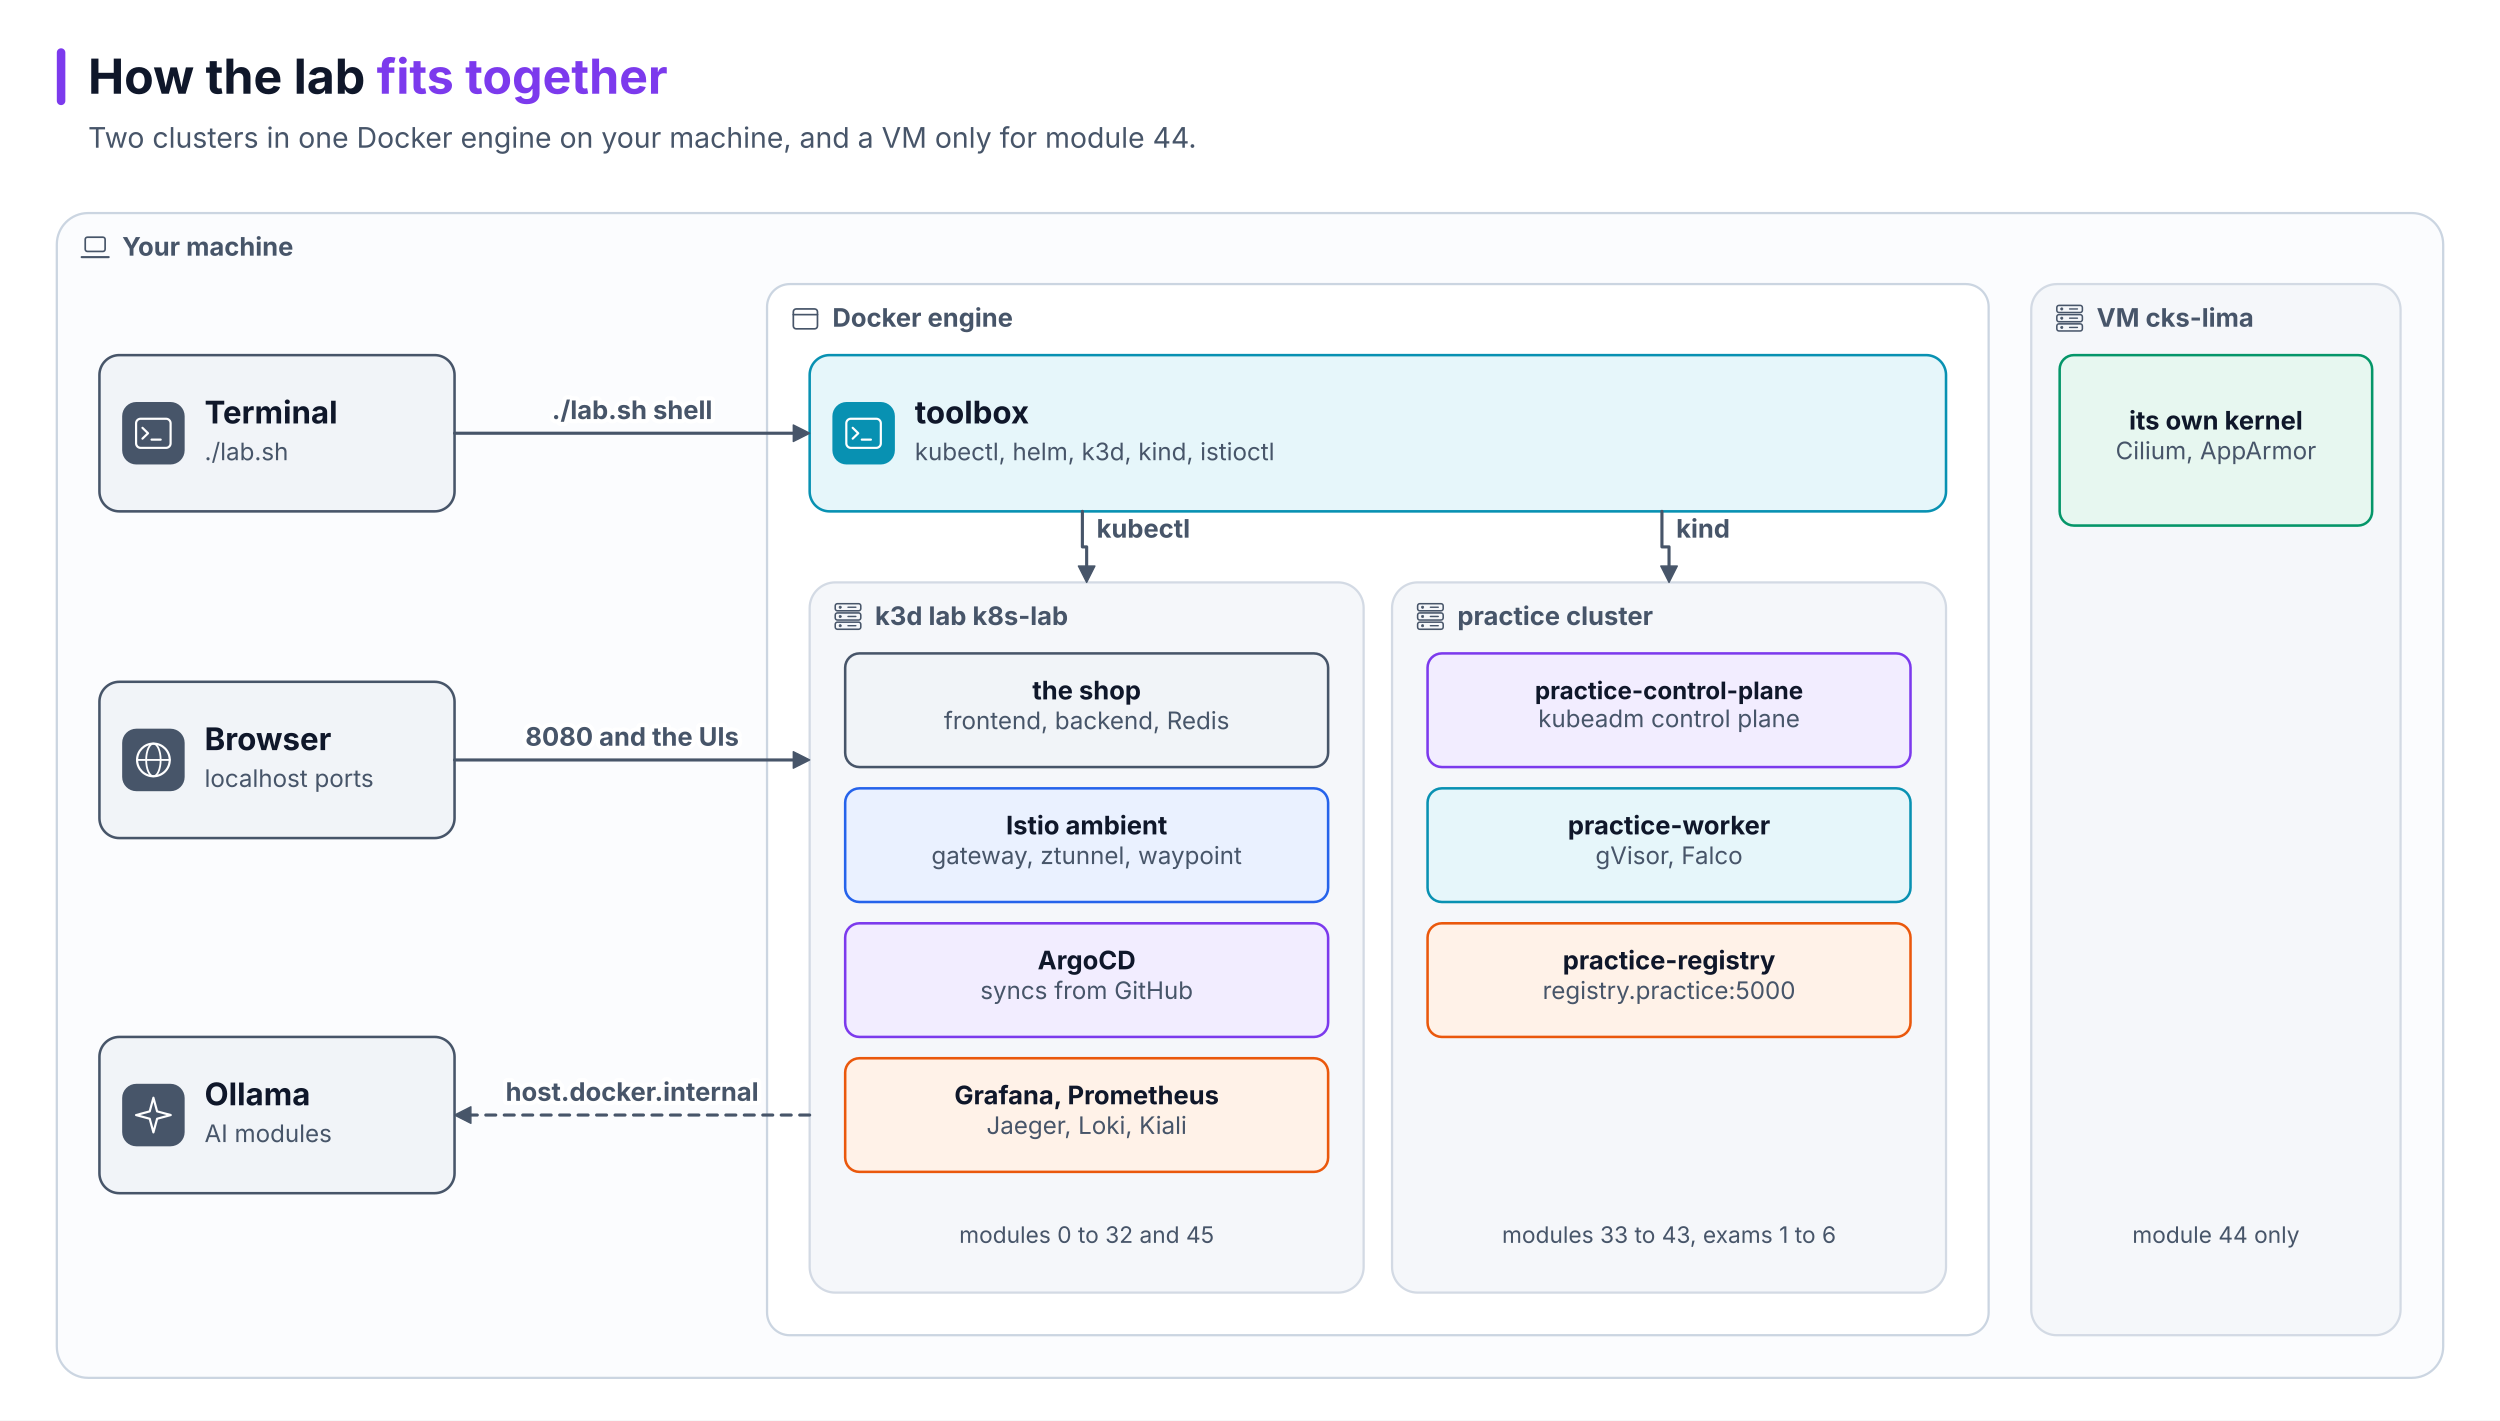
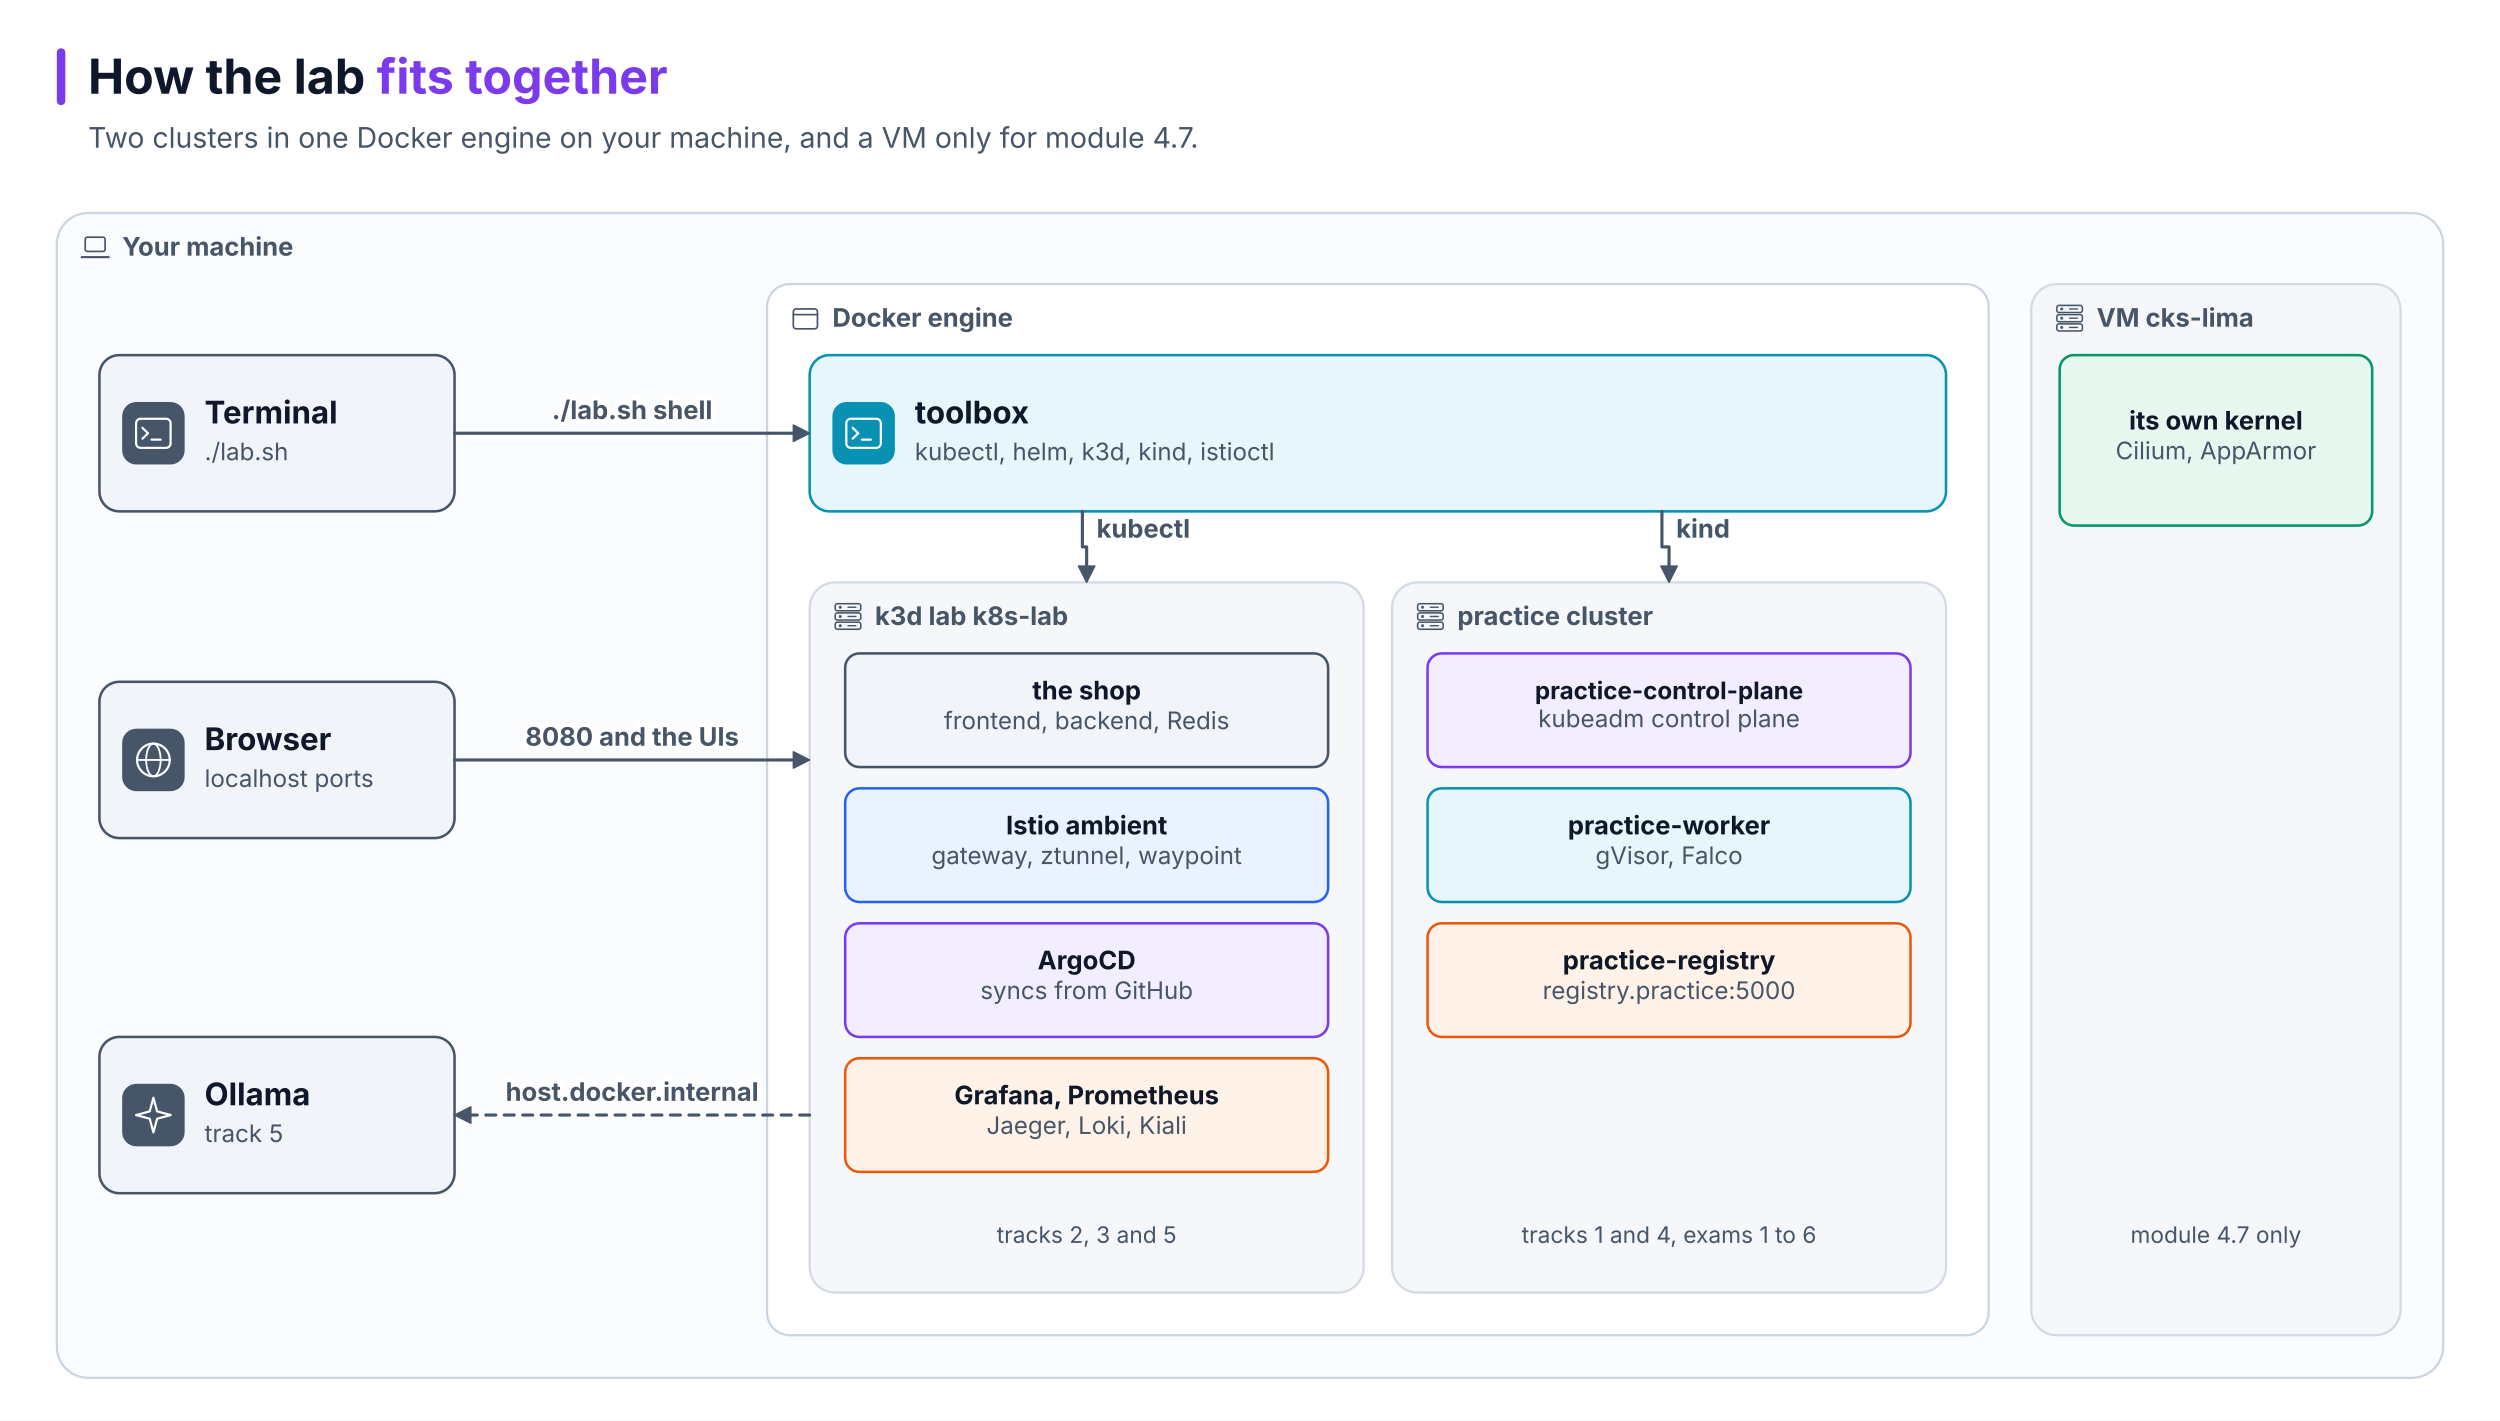
<svg xmlns="http://www.w3.org/2000/svg" width="1760" height="1000" viewBox="0 0 1760 1000" font-family="Inter, -apple-system, 'Segoe UI', Helvetica, Arial, sans-serif">
  <rect width="1760" height="1000" fill="#ffffff" />
  <rect x="40.0" y="34.0" width="6.0" height="40.0" rx="3.0" fill="#7c3aed" stroke="none" />
  <text x="62" y="66" font-size="34" font-weight="700" fill="#0f172a">How the lab <tspan fill="#7c3aed">fits together</tspan>
  </text>
-   <text x="62.0" y="104.0" font-size="20.0" fill="#475569" text-anchor="start">Two clusters in one Docker engine on your machine, and a VM only for module 44.</text>
+   <text x="62.0" y="104.0" font-size="20.0" fill="#475569" text-anchor="start">Two clusters in one Docker engine on your machine, and a VM only for module 4.7.</text>
  <rect x="40.0" y="150.0" width="1680.0" height="820.0" rx="22.0" fill="#fbfcfe" stroke="#cbd5e1" stroke-width="1.6" />
  <rect x="60.0" y="167.0" width="14.0" height="10.0" rx="1.5" fill="none" stroke="#475569" stroke-width="1.2" />
  <polyline points="57.5,181.0 76.5,181.0" fill="none" stroke="#475569" stroke-width="1.50" stroke-linecap="round" stroke-linejoin="round" />
  <text x="86.0" y="180.0" font-size="18.0" fill="#475569" font-weight="700" text-anchor="start">Your machine</text>
  <rect x="70.0" y="250.0" width="250.0" height="110.0" rx="14.0" fill="#f1f4f8" stroke="#475569" stroke-width="1.8" />
  <rect x="86.0" y="283.0" width="44.0" height="44.0" rx="10.0" fill="#475569" stroke="none" />
  <rect x="95.8" y="294.8" width="24.3" height="20.5" rx="3.2" fill="none" stroke="#ffffff" stroke-width="1.536" />
  <polyline points="100.3,301.2 104.2,305.0 100.3,308.8" fill="none" stroke="#ffffff" stroke-width="1.54" stroke-linecap="round" stroke-linejoin="round" />
  <polyline points="106.7,309.5 113.1,309.5" fill="none" stroke="#ffffff" stroke-width="1.54" stroke-linecap="round" stroke-linejoin="round" />
  <text x="144.0" y="298.1" font-size="22.0" fill="#0f172a" font-weight="700" text-anchor="start">Terminal</text>
  <text x="144.0" y="324.0" font-size="17.0" fill="#475569" text-anchor="start">./lab.sh</text>
  <rect x="70.0" y="480.0" width="250.0" height="110.0" rx="14.0" fill="#f1f4f8" stroke="#475569" stroke-width="1.8" />
  <rect x="86.0" y="513.0" width="44.0" height="44.0" rx="10.0" fill="#475569" stroke="none" />
  <ellipse cx="108.0" cy="535.0" rx="11.5" ry="11.5" fill="none" stroke="#ffffff" stroke-width="1.54" />
  <ellipse cx="108.0" cy="535.0" rx="5.1" ry="11.5" fill="none" stroke="#ffffff" stroke-width="1.28" />
  <polyline points="96.5,535.0 119.5,535.0" fill="none" stroke="#ffffff" stroke-width="1.28" stroke-linecap="round" stroke-linejoin="round" />
  <text x="144.0" y="528.1" font-size="22.0" fill="#0f172a" font-weight="700" text-anchor="start">Browser</text>
  <text x="144.0" y="554.0" font-size="17.0" fill="#475569" text-anchor="start">localhost ports</text>
  <rect x="70.0" y="730.0" width="250.0" height="110.0" rx="14.0" fill="#f1f4f8" stroke="#475569" stroke-width="1.8" />
  <rect x="86.0" y="763.0" width="44.0" height="44.0" rx="10.0" fill="#475569" stroke="none" />
  <polygon points="108.0,772.8 110.6,782.4 120.2,785.0 110.6,787.6 108.0,797.2 105.4,787.6 95.8,785.0 105.4,782.4" fill="none" stroke="#ffffff" stroke-width="1.54" stroke-linejoin="round" />
  <text x="144.0" y="778.1" font-size="22.0" fill="#0f172a" font-weight="700" text-anchor="start">Ollama</text>
-   <text x="144.0" y="804.0" font-size="17.0" fill="#475569" text-anchor="start">AI modules</text>
+   <text x="144.0" y="804.0" font-size="17.0" fill="#475569" text-anchor="start">track 5</text>
  <rect x="540.0" y="200.0" width="860.0" height="740.0" rx="16.0" fill="#ffffff" stroke="#cbd5e1" stroke-width="1.6" />
  <rect x="558.5" y="217.5" width="17.0" height="14.0" rx="2.0" fill="none" stroke="#475569" stroke-width="1.2" />
  <polyline points="558.5,221.5 575.5,221.5" fill="none" stroke="#475569" stroke-width="1.20" stroke-linecap="round" stroke-linejoin="round" />
  <text x="586.0" y="230.0" font-size="18.0" fill="#475569" font-weight="700" text-anchor="start">Docker engine</text>
  <rect x="570.0" y="250.0" width="800.0" height="110.0" rx="14.0" fill="#e6f6fa" stroke="#0891b2" stroke-width="1.8" />
  <rect x="586.0" y="283.0" width="44.0" height="44.0" rx="10.0" fill="#0891b2" stroke="none" />
  <rect x="595.8" y="294.8" width="24.3" height="20.5" rx="3.2" fill="none" stroke="#ffffff" stroke-width="1.536" />
  <polyline points="600.3,301.2 604.2,305.0 600.3,308.8" fill="none" stroke="#ffffff" stroke-width="1.54" stroke-linecap="round" stroke-linejoin="round" />
  <polyline points="606.7,309.5 613.1,309.5" fill="none" stroke="#ffffff" stroke-width="1.54" stroke-linecap="round" stroke-linejoin="round" />
  <text x="644.0" y="298.1" font-size="22.0" fill="#0f172a" font-weight="700" text-anchor="start">toolbox</text>
  <text x="644.0" y="324.0" font-size="17.0" fill="#475569" text-anchor="start">kubectl, helm, k3d, kind, istioctl</text>
  <rect x="570.0" y="410.0" width="390.0" height="500.0" rx="18.0" fill="#f5f7fa" stroke="#d3dae4" stroke-width="1.6" />
  <rect x="588.0" y="425.0" width="18.0" height="5.0" rx="1.5" fill="none" stroke="#475569" stroke-width="1.1" />
  <ellipse cx="591.5" cy="427.5" rx="0.8" ry="0.8" fill="#475569" stroke="#475569" stroke-width="0.50" />
  <polyline points="597.0,427.5 602.5,427.5" fill="none" stroke="#475569" stroke-width="1.00" stroke-linecap="round" stroke-linejoin="round" />
  <rect x="588.0" y="431.5" width="18.0" height="5.0" rx="1.5" fill="none" stroke="#475569" stroke-width="1.1" />
  <ellipse cx="591.5" cy="434.0" rx="0.8" ry="0.8" fill="#475569" stroke="#475569" stroke-width="0.50" />
  <polyline points="597.0,434.0 602.5,434.0" fill="none" stroke="#475569" stroke-width="1.00" stroke-linecap="round" stroke-linejoin="round" />
  <rect x="588.0" y="438.0" width="18.0" height="5.0" rx="1.5" fill="none" stroke="#475569" stroke-width="1.1" />
  <ellipse cx="591.5" cy="440.5" rx="0.8" ry="0.8" fill="#475569" stroke="#475569" stroke-width="0.50" />
  <polyline points="597.0,440.5 602.5,440.5" fill="none" stroke="#475569" stroke-width="1.00" stroke-linecap="round" stroke-linejoin="round" />
  <text x="616.0" y="440.0" font-size="18.0" fill="#475569" font-weight="700" text-anchor="start">k3d lab k8s-lab</text>
  <rect x="595.0" y="460.0" width="340.0" height="80.0" rx="10.0" fill="#f1f4f8" stroke="#475569" stroke-width="1.8" />
  <text x="765.0" y="492.4" font-size="18.0" fill="#0f172a" font-weight="700" text-anchor="middle">the shop</text>
  <text x="765.0" y="513.3" font-size="17.0" fill="#475569" text-anchor="middle">frontend, backend, Redis</text>
  <rect x="595.0" y="555.0" width="340.0" height="80.0" rx="10.0" fill="#eaf1ff" stroke="#2563eb" stroke-width="1.8" />
  <text x="765.0" y="587.4" font-size="18.0" fill="#0f172a" font-weight="700" text-anchor="middle">Istio ambient</text>
  <text x="765.0" y="608.3" font-size="17.0" fill="#475569" text-anchor="middle">gateway, ztunnel, waypoint</text>
  <rect x="595.0" y="650.0" width="340.0" height="80.0" rx="10.0" fill="#f2edff" stroke="#7c3aed" stroke-width="1.8" />
  <text x="765.0" y="682.4" font-size="18.0" fill="#0f172a" font-weight="700" text-anchor="middle">ArgoCD</text>
  <text x="765.0" y="703.3" font-size="17.0" fill="#475569" text-anchor="middle">syncs from GitHub</text>
  <rect x="595.0" y="745.0" width="340.0" height="80.0" rx="10.0" fill="#fff2e8" stroke="#ea580c" stroke-width="1.8" />
  <text x="765.0" y="777.4" font-size="18.0" fill="#0f172a" font-weight="700" text-anchor="middle">Grafana, Prometheus</text>
  <text x="765.0" y="798.3" font-size="17.0" fill="#475569" text-anchor="middle">Jaeger, Loki, Kiali</text>
-   <text x="765.0" y="875.0" font-size="16.0" fill="#475569" text-anchor="middle">modules 0 to 32 and 45</text>
+   <text x="765.0" y="875.0" font-size="16.0" fill="#475569" text-anchor="middle">tracks 2, 3 and 5</text>
  <rect x="980.0" y="410.0" width="390.0" height="500.0" rx="18.0" fill="#f5f7fa" stroke="#d3dae4" stroke-width="1.6" />
  <rect x="998.0" y="425.0" width="18.0" height="5.0" rx="1.5" fill="none" stroke="#475569" stroke-width="1.1" />
  <ellipse cx="1001.5" cy="427.5" rx="0.8" ry="0.8" fill="#475569" stroke="#475569" stroke-width="0.50" />
  <polyline points="1007.0,427.5 1012.5,427.5" fill="none" stroke="#475569" stroke-width="1.00" stroke-linecap="round" stroke-linejoin="round" />
  <rect x="998.0" y="431.5" width="18.0" height="5.0" rx="1.5" fill="none" stroke="#475569" stroke-width="1.1" />
  <ellipse cx="1001.5" cy="434.0" rx="0.8" ry="0.8" fill="#475569" stroke="#475569" stroke-width="0.50" />
  <polyline points="1007.0,434.0 1012.5,434.0" fill="none" stroke="#475569" stroke-width="1.00" stroke-linecap="round" stroke-linejoin="round" />
  <rect x="998.0" y="438.0" width="18.0" height="5.0" rx="1.5" fill="none" stroke="#475569" stroke-width="1.1" />
  <ellipse cx="1001.5" cy="440.5" rx="0.8" ry="0.8" fill="#475569" stroke="#475569" stroke-width="0.50" />
  <polyline points="1007.0,440.5 1012.5,440.5" fill="none" stroke="#475569" stroke-width="1.00" stroke-linecap="round" stroke-linejoin="round" />
  <text x="1026.0" y="440.0" font-size="18.0" fill="#475569" font-weight="700" text-anchor="start">practice cluster</text>
  <rect x="1005.0" y="460.0" width="340.0" height="80.0" rx="10.0" fill="#f2edff" stroke="#7c3aed" stroke-width="1.8" />
  <text x="1175.0" y="492.2" font-size="17.0" fill="#0f172a" font-weight="700" text-anchor="middle">practice-control-plane</text>
  <text x="1175.0" y="511.9" font-size="17.0" fill="#475569" text-anchor="middle">kubeadm control plane</text>
  <rect x="1005.0" y="555.0" width="340.0" height="80.0" rx="10.0" fill="#e6f6fa" stroke="#0891b2" stroke-width="1.8" />
  <text x="1175.0" y="587.4" font-size="18.0" fill="#0f172a" font-weight="700" text-anchor="middle">practice-worker</text>
  <text x="1175.0" y="608.3" font-size="17.0" fill="#475569" text-anchor="middle">gVisor, Falco</text>
  <rect x="1005.0" y="650.0" width="340.0" height="80.0" rx="10.0" fill="#fff2e8" stroke="#ea580c" stroke-width="1.8" />
  <text x="1175.0" y="682.4" font-size="18.0" fill="#0f172a" font-weight="700" text-anchor="middle">practice-registry</text>
  <text x="1175.0" y="703.3" font-size="17.0" fill="#475569" text-anchor="middle">registry.practice:5000</text>
-   <text x="1175.0" y="875.0" font-size="16.0" fill="#475569" text-anchor="middle">modules 33 to 43, exams 1 to 6</text>
+   <text x="1175.0" y="875.0" font-size="16.0" fill="#475569" text-anchor="middle">tracks 1 and 4, exams 1 to 6</text>
  <rect x="1430.0" y="200.0" width="260.0" height="740.0" rx="18.0" fill="#f5f7fa" stroke="#d3dae4" stroke-width="1.6" />
  <rect x="1448.0" y="215.0" width="18.0" height="5.0" rx="1.5" fill="none" stroke="#475569" stroke-width="1.1" />
  <ellipse cx="1451.5" cy="217.5" rx="0.8" ry="0.8" fill="#475569" stroke="#475569" stroke-width="0.50" />
  <polyline points="1457.0,217.5 1462.5,217.5" fill="none" stroke="#475569" stroke-width="1.00" stroke-linecap="round" stroke-linejoin="round" />
  <rect x="1448.0" y="221.5" width="18.0" height="5.0" rx="1.5" fill="none" stroke="#475569" stroke-width="1.1" />
  <ellipse cx="1451.5" cy="224.0" rx="0.8" ry="0.8" fill="#475569" stroke="#475569" stroke-width="0.50" />
  <polyline points="1457.0,224.0 1462.5,224.0" fill="none" stroke="#475569" stroke-width="1.00" stroke-linecap="round" stroke-linejoin="round" />
  <rect x="1448.0" y="228.0" width="18.0" height="5.0" rx="1.5" fill="none" stroke="#475569" stroke-width="1.1" />
  <ellipse cx="1451.5" cy="230.5" rx="0.8" ry="0.8" fill="#475569" stroke="#475569" stroke-width="0.50" />
  <polyline points="1457.0,230.5 1462.5,230.5" fill="none" stroke="#475569" stroke-width="1.00" stroke-linecap="round" stroke-linejoin="round" />
  <text x="1476.0" y="230.0" font-size="18.0" fill="#475569" font-weight="700" text-anchor="start">VM cks-lima</text>
  <rect x="1450.0" y="250.0" width="220.0" height="120.0" rx="10.0" fill="#e7f7f0" stroke="#059669" stroke-width="1.8" />
  <text x="1560.0" y="302.4" font-size="18.0" fill="#0f172a" font-weight="700" text-anchor="middle">its own kernel</text>
  <text x="1560.0" y="323.3" font-size="17.0" fill="#475569" text-anchor="middle">Cilium, AppArmor</text>
-   <text x="1560.0" y="875.0" font-size="16.0" fill="#475569" text-anchor="middle">module 44 only</text>
+   <text x="1560.0" y="875.0" font-size="16.0" fill="#475569" text-anchor="middle">module 4.7 only</text>
  <polyline points="320.0,305.0 560.5,305.0" fill="none" stroke="#475569" stroke-width="2.20" stroke-linecap="round" stroke-linejoin="round" />
  <polygon points="570.0,305.0 558.5,310.8 558.5,299.2" fill="#475569" stroke="#475569" stroke-width="1" stroke-linejoin="round" />
  <text x="445.0" y="295.0" font-size="18.0" fill="#475569" font-weight="700" stroke="#ffffff" stroke-width="6" stroke-linejoin="round" paint-order="stroke" text-anchor="middle">./lab.sh shell</text>
  <polyline points="762.0,360.0 762.0,385.0 765.0,385.0 765.0,400.5" fill="none" stroke="#475569" stroke-width="2.20" stroke-linecap="round" stroke-linejoin="round" />
  <polygon points="765.0,410.0 759.2,398.5 770.8,398.5" fill="#475569" stroke="#475569" stroke-width="1" stroke-linejoin="round" />
  <text x="772.0" y="378.5" font-size="18.0" fill="#475569" font-weight="700" stroke="#ffffff" stroke-width="6" stroke-linejoin="round" paint-order="stroke" text-anchor="start">kubectl</text>
  <polyline points="1170.0,360.0 1170.0,385.0 1175.0,385.0 1175.0,400.5" fill="none" stroke="#475569" stroke-width="2.20" stroke-linecap="round" stroke-linejoin="round" />
  <polygon points="1175.0,410.0 1169.2,398.5 1180.8,398.5" fill="#475569" stroke="#475569" stroke-width="1" stroke-linejoin="round" />
  <text x="1180.0" y="378.5" font-size="18.0" fill="#475569" font-weight="700" stroke="#ffffff" stroke-width="6" stroke-linejoin="round" paint-order="stroke" text-anchor="start">kind</text>
  <polyline points="320.0,535.0 560.5,535.0" fill="none" stroke="#475569" stroke-width="2.20" stroke-linecap="round" stroke-linejoin="round" />
  <polygon points="570.0,535.0 558.5,540.8 558.5,529.2" fill="#475569" stroke="#475569" stroke-width="1" stroke-linejoin="round" />
  <text x="445.0" y="525.0" font-size="18.0" fill="#475569" font-weight="700" stroke="#ffffff" stroke-width="6" stroke-linejoin="round" paint-order="stroke" text-anchor="middle">8080 and the UIs</text>
  <polyline points="570.0,785.0 329.5,785.0" fill="none" stroke="#475569" stroke-width="2.20" stroke-linecap="round" stroke-linejoin="round" stroke-dasharray="7 6" />
  <polygon points="320.0,785.0 331.5,779.2 331.5,790.8" fill="#475569" stroke="#475569" stroke-width="1" stroke-linejoin="round" />
  <text x="445.0" y="775.0" font-size="18.0" fill="#475569" font-weight="700" stroke="#ffffff" stroke-width="6" stroke-linejoin="round" paint-order="stroke" text-anchor="middle">host.docker.internal</text>
</svg>
